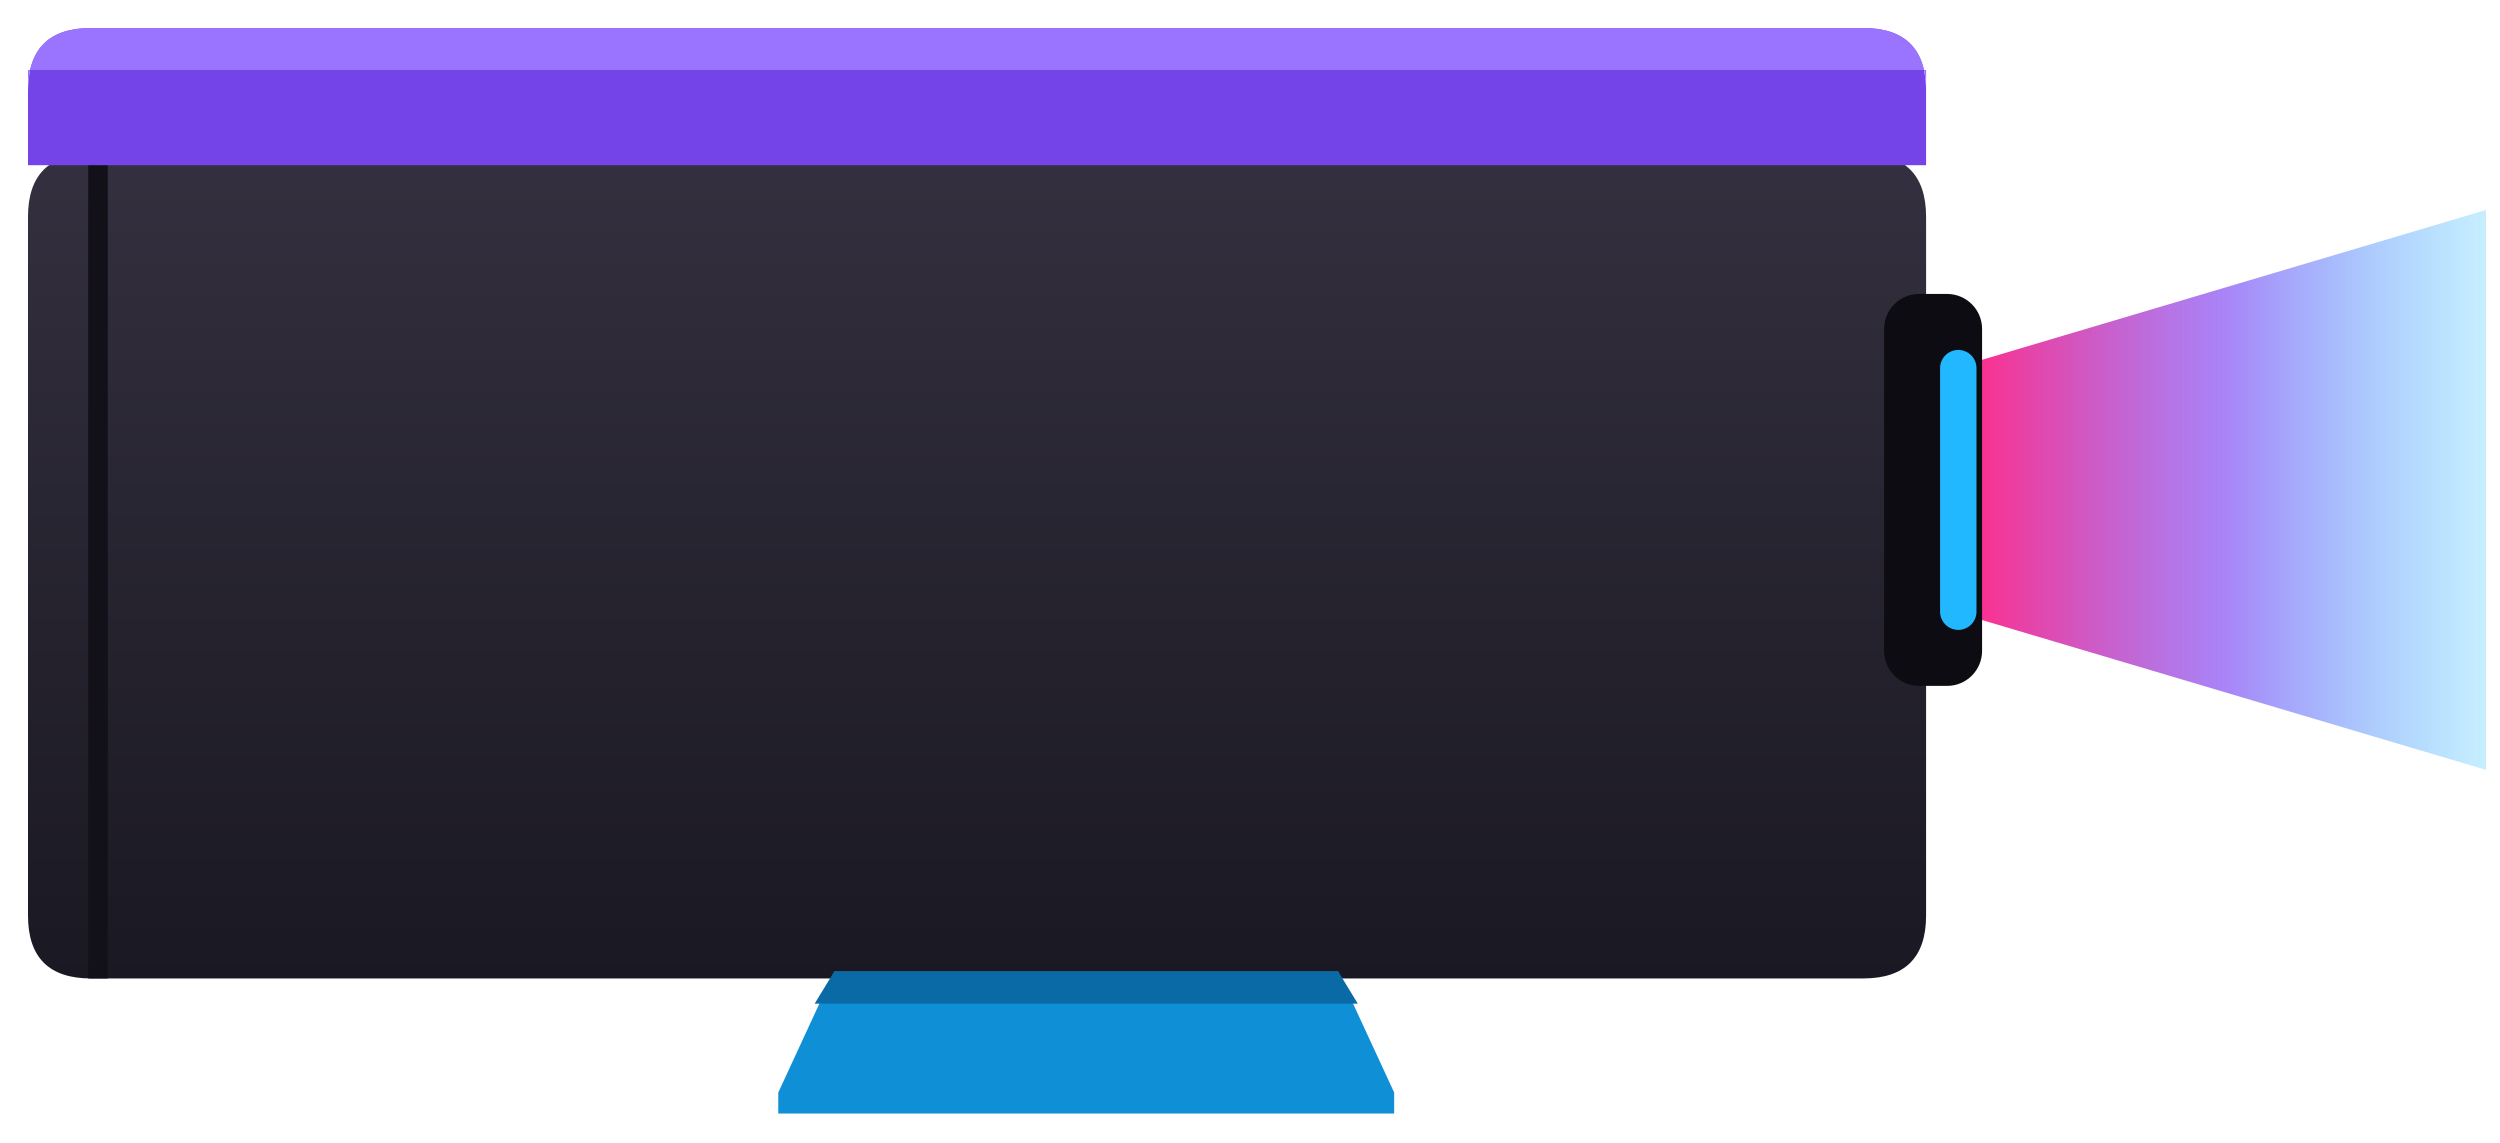
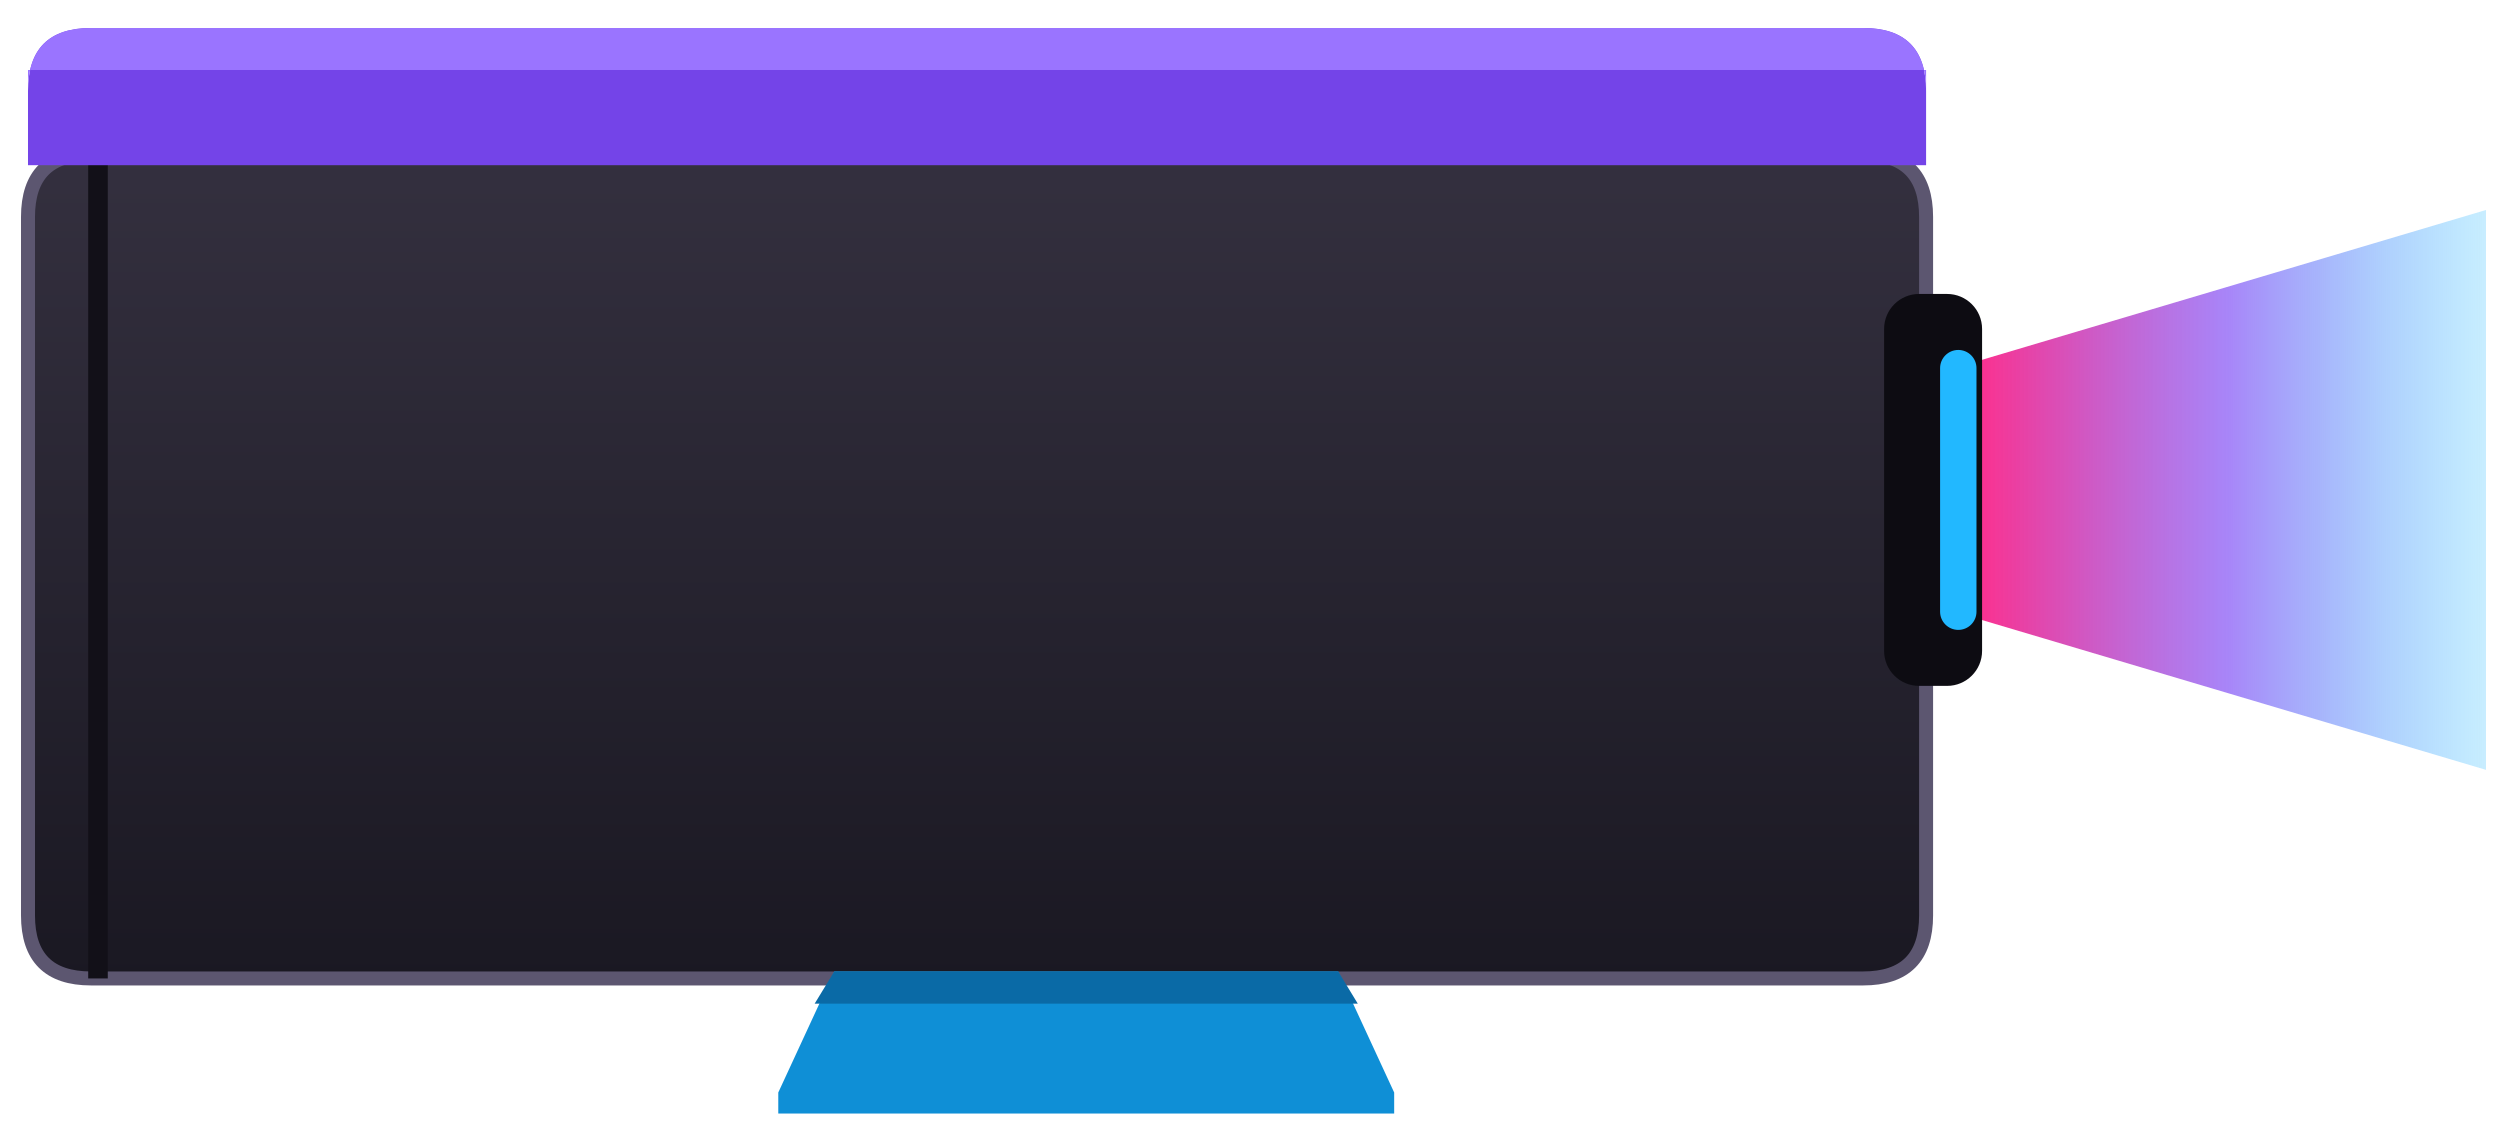
<svg xmlns="http://www.w3.org/2000/svg" viewBox="-2 -2 178.6 81.6">
  <defs>
    <linearGradient id="mb" x1="0" y1="0" x2="0" y2="1">
      <stop offset="0" stop-color="#34303f" />
      <stop offset="1" stop-color="#1a1822" />
    </linearGradient>
    <linearGradient id="mr" x1="0" x2="1">
      <stop offset="0" stop-color="#ff2d8a" />
      <stop offset=".5" stop-color="#8b5cf6" stop-opacity=".75" />
      <stop offset="1" stop-color="#22b8ff" stop-opacity=".25" />
    </linearGradient>
  </defs>
  <path d="M138.6 24 L175.6 13 V53 L138.6 42 Z" fill="url(#mr)" />
-   <path d="M4.5 9 H131.1 Q135.6 9 135.6 13.5 V63.4 Q135.6 67.9 131.1 67.9 H4.5 Q0 67.9 0 63.4 V13.5 Q0 9 4.5 9 Z" fill="url(#mb)" />
+   <path d="M4.5 9 H131.1 Q135.6 9 135.6 13.5 V63.4 Q135.6 67.9 131.1 67.9 H4.5 Q0 67.9 0 63.4 V13.5 Q0 9 4.5 9 Z" fill="url(#mb)" stroke="#5c5670" stroke-width="1" />
  <path d="M5 9 V67.9" stroke="#121018" stroke-width="1.4" />
  <rect x="132.6" y="19" width="7" height="28" rx="2.5" fill="#0d0c12" />
  <rect x="136.6" y="23" width="2.6" height="20" rx="1.3" fill="#22b8ff" />
  <path d="M4.5 0 H131.1 Q135.6 0 135.6 4.5 V9.8 H0 V4.5 Q0 0 4.5 0 Z" fill="#7444e8" />
  <path d="M4.5 0 H131.1 Q135.6 0 135.6 4.5 V3 H0 V4.5 Q0 0 4.5 0 Z" fill="#9a74ff" />
  <path d="M57.6 67.4 H93.6 L97.6 76.05 V77.55 H53.6 V76.05 Z" fill="#0f8fd6" />
  <path d="M57.6 67.4 H93.6 L95.0 69.7 H56.2 Z" fill="#0a6aa6" />
</svg>
